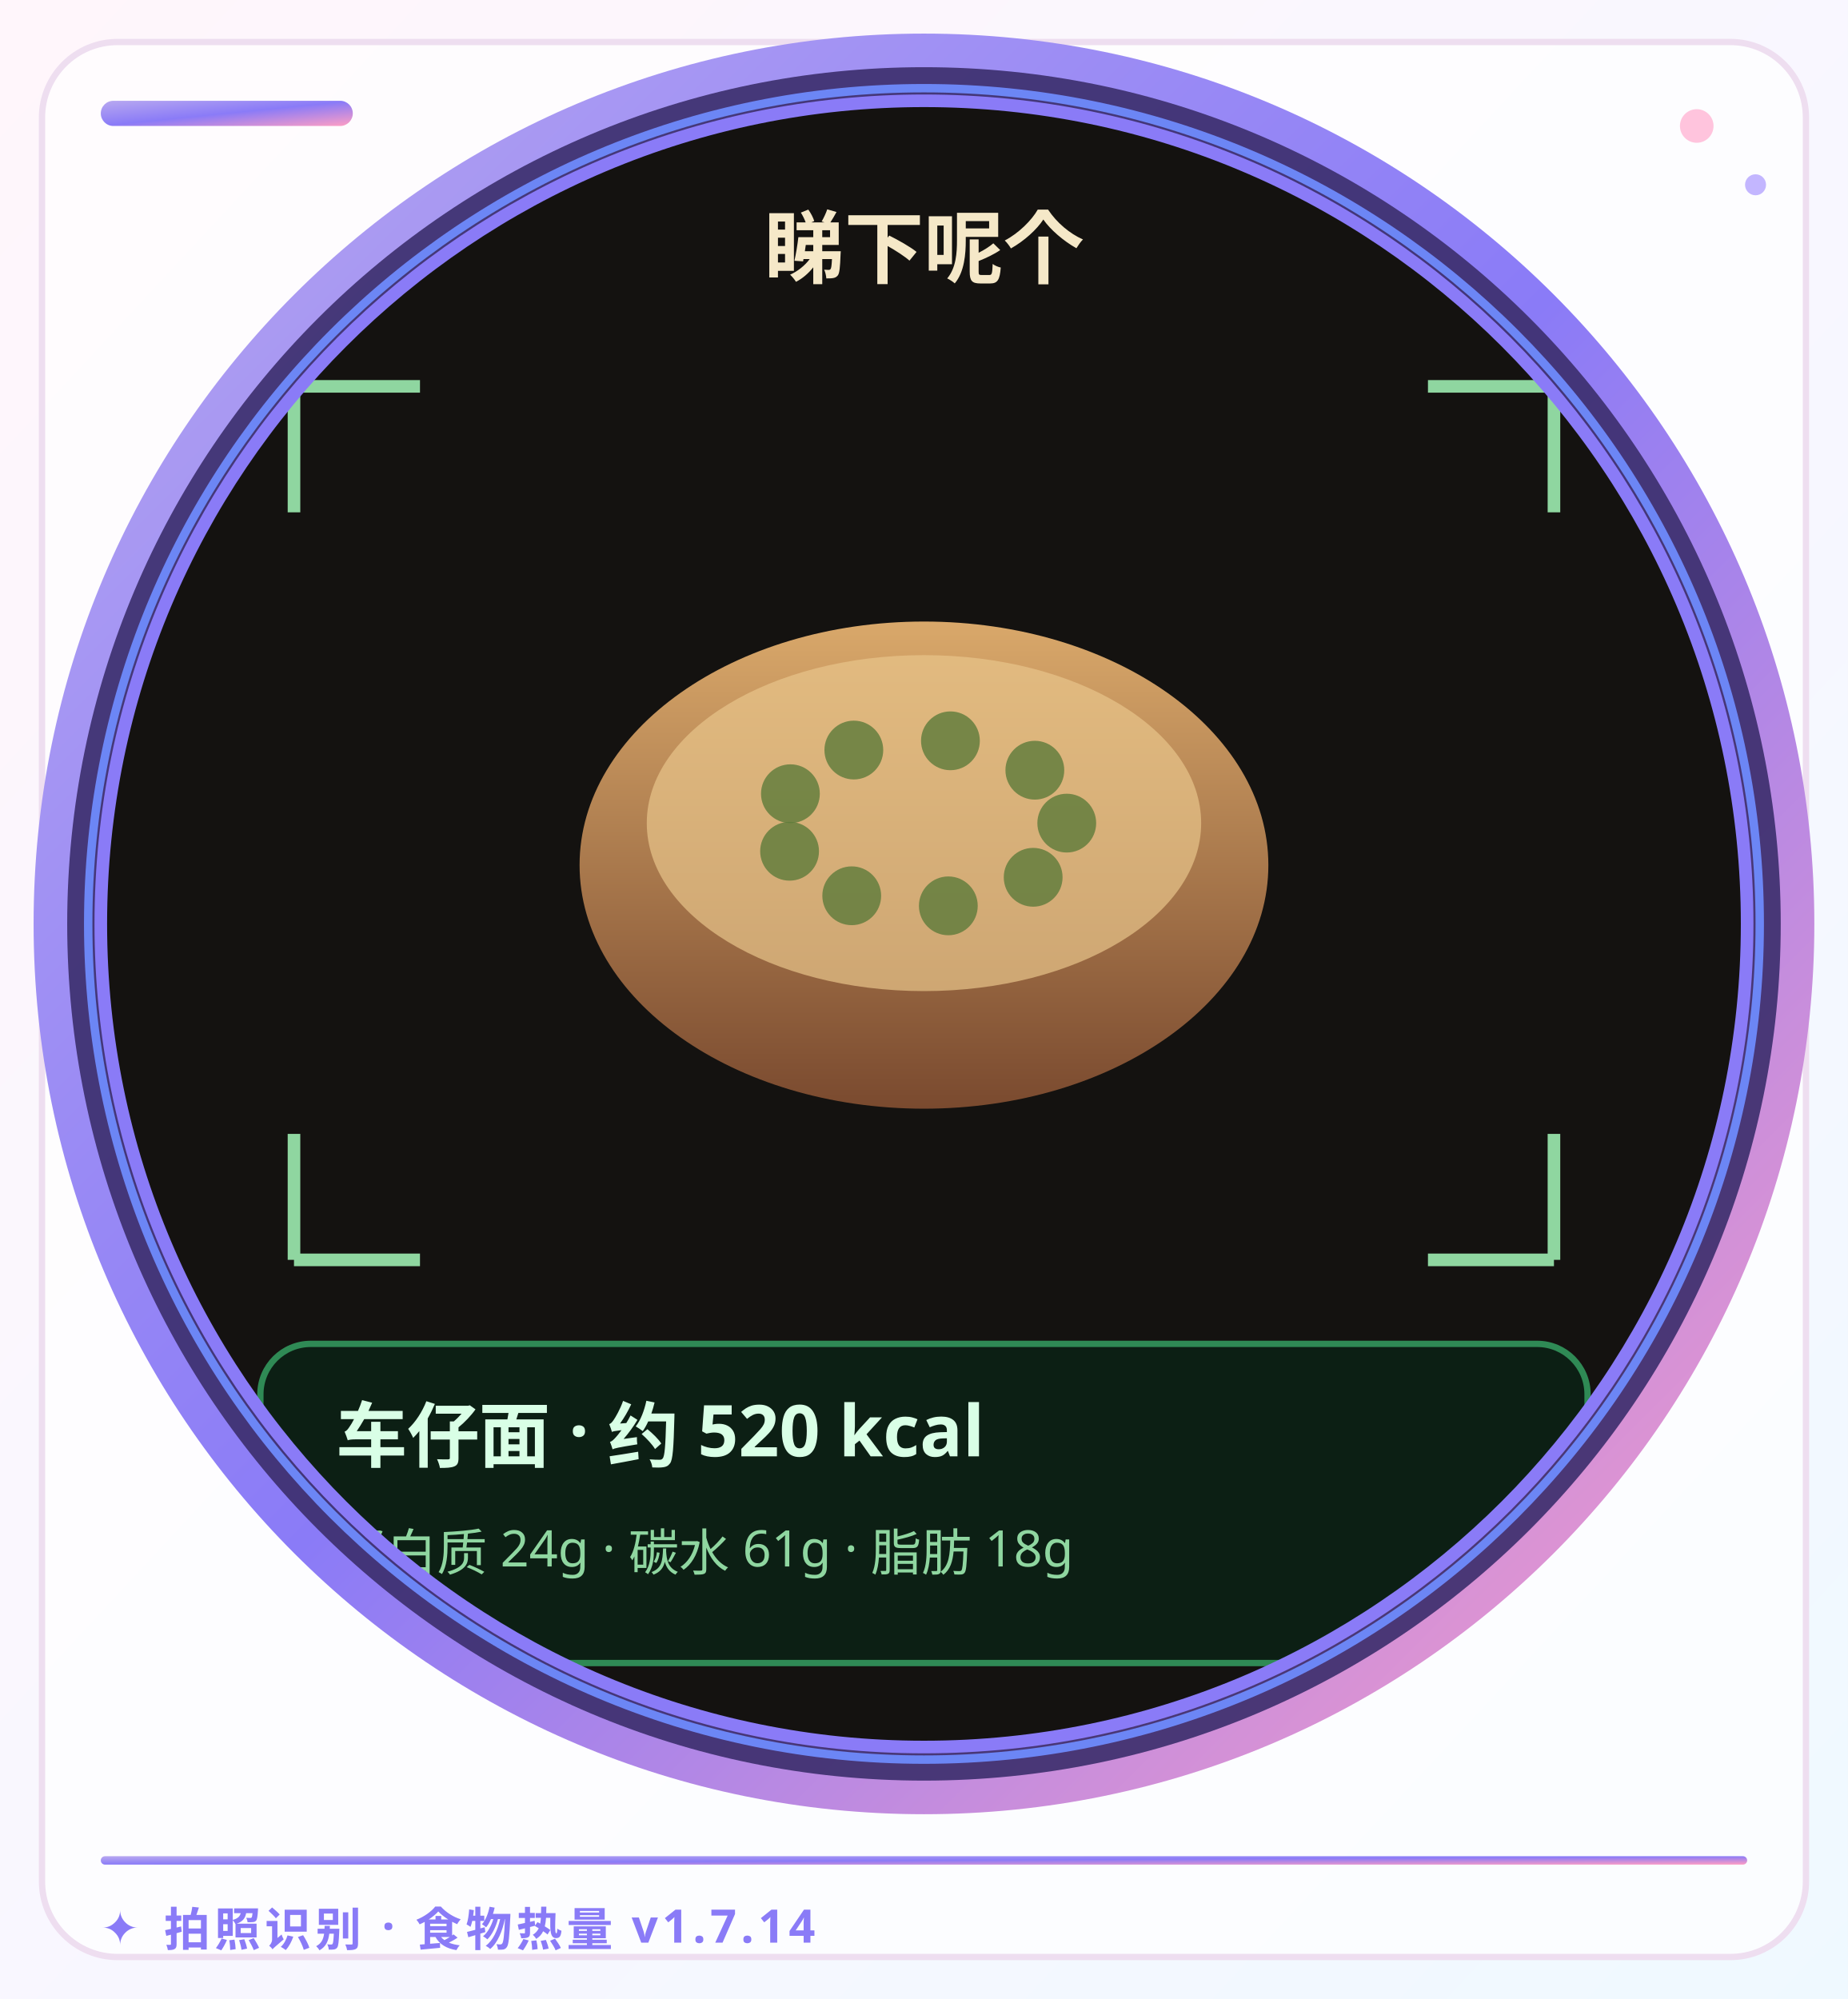
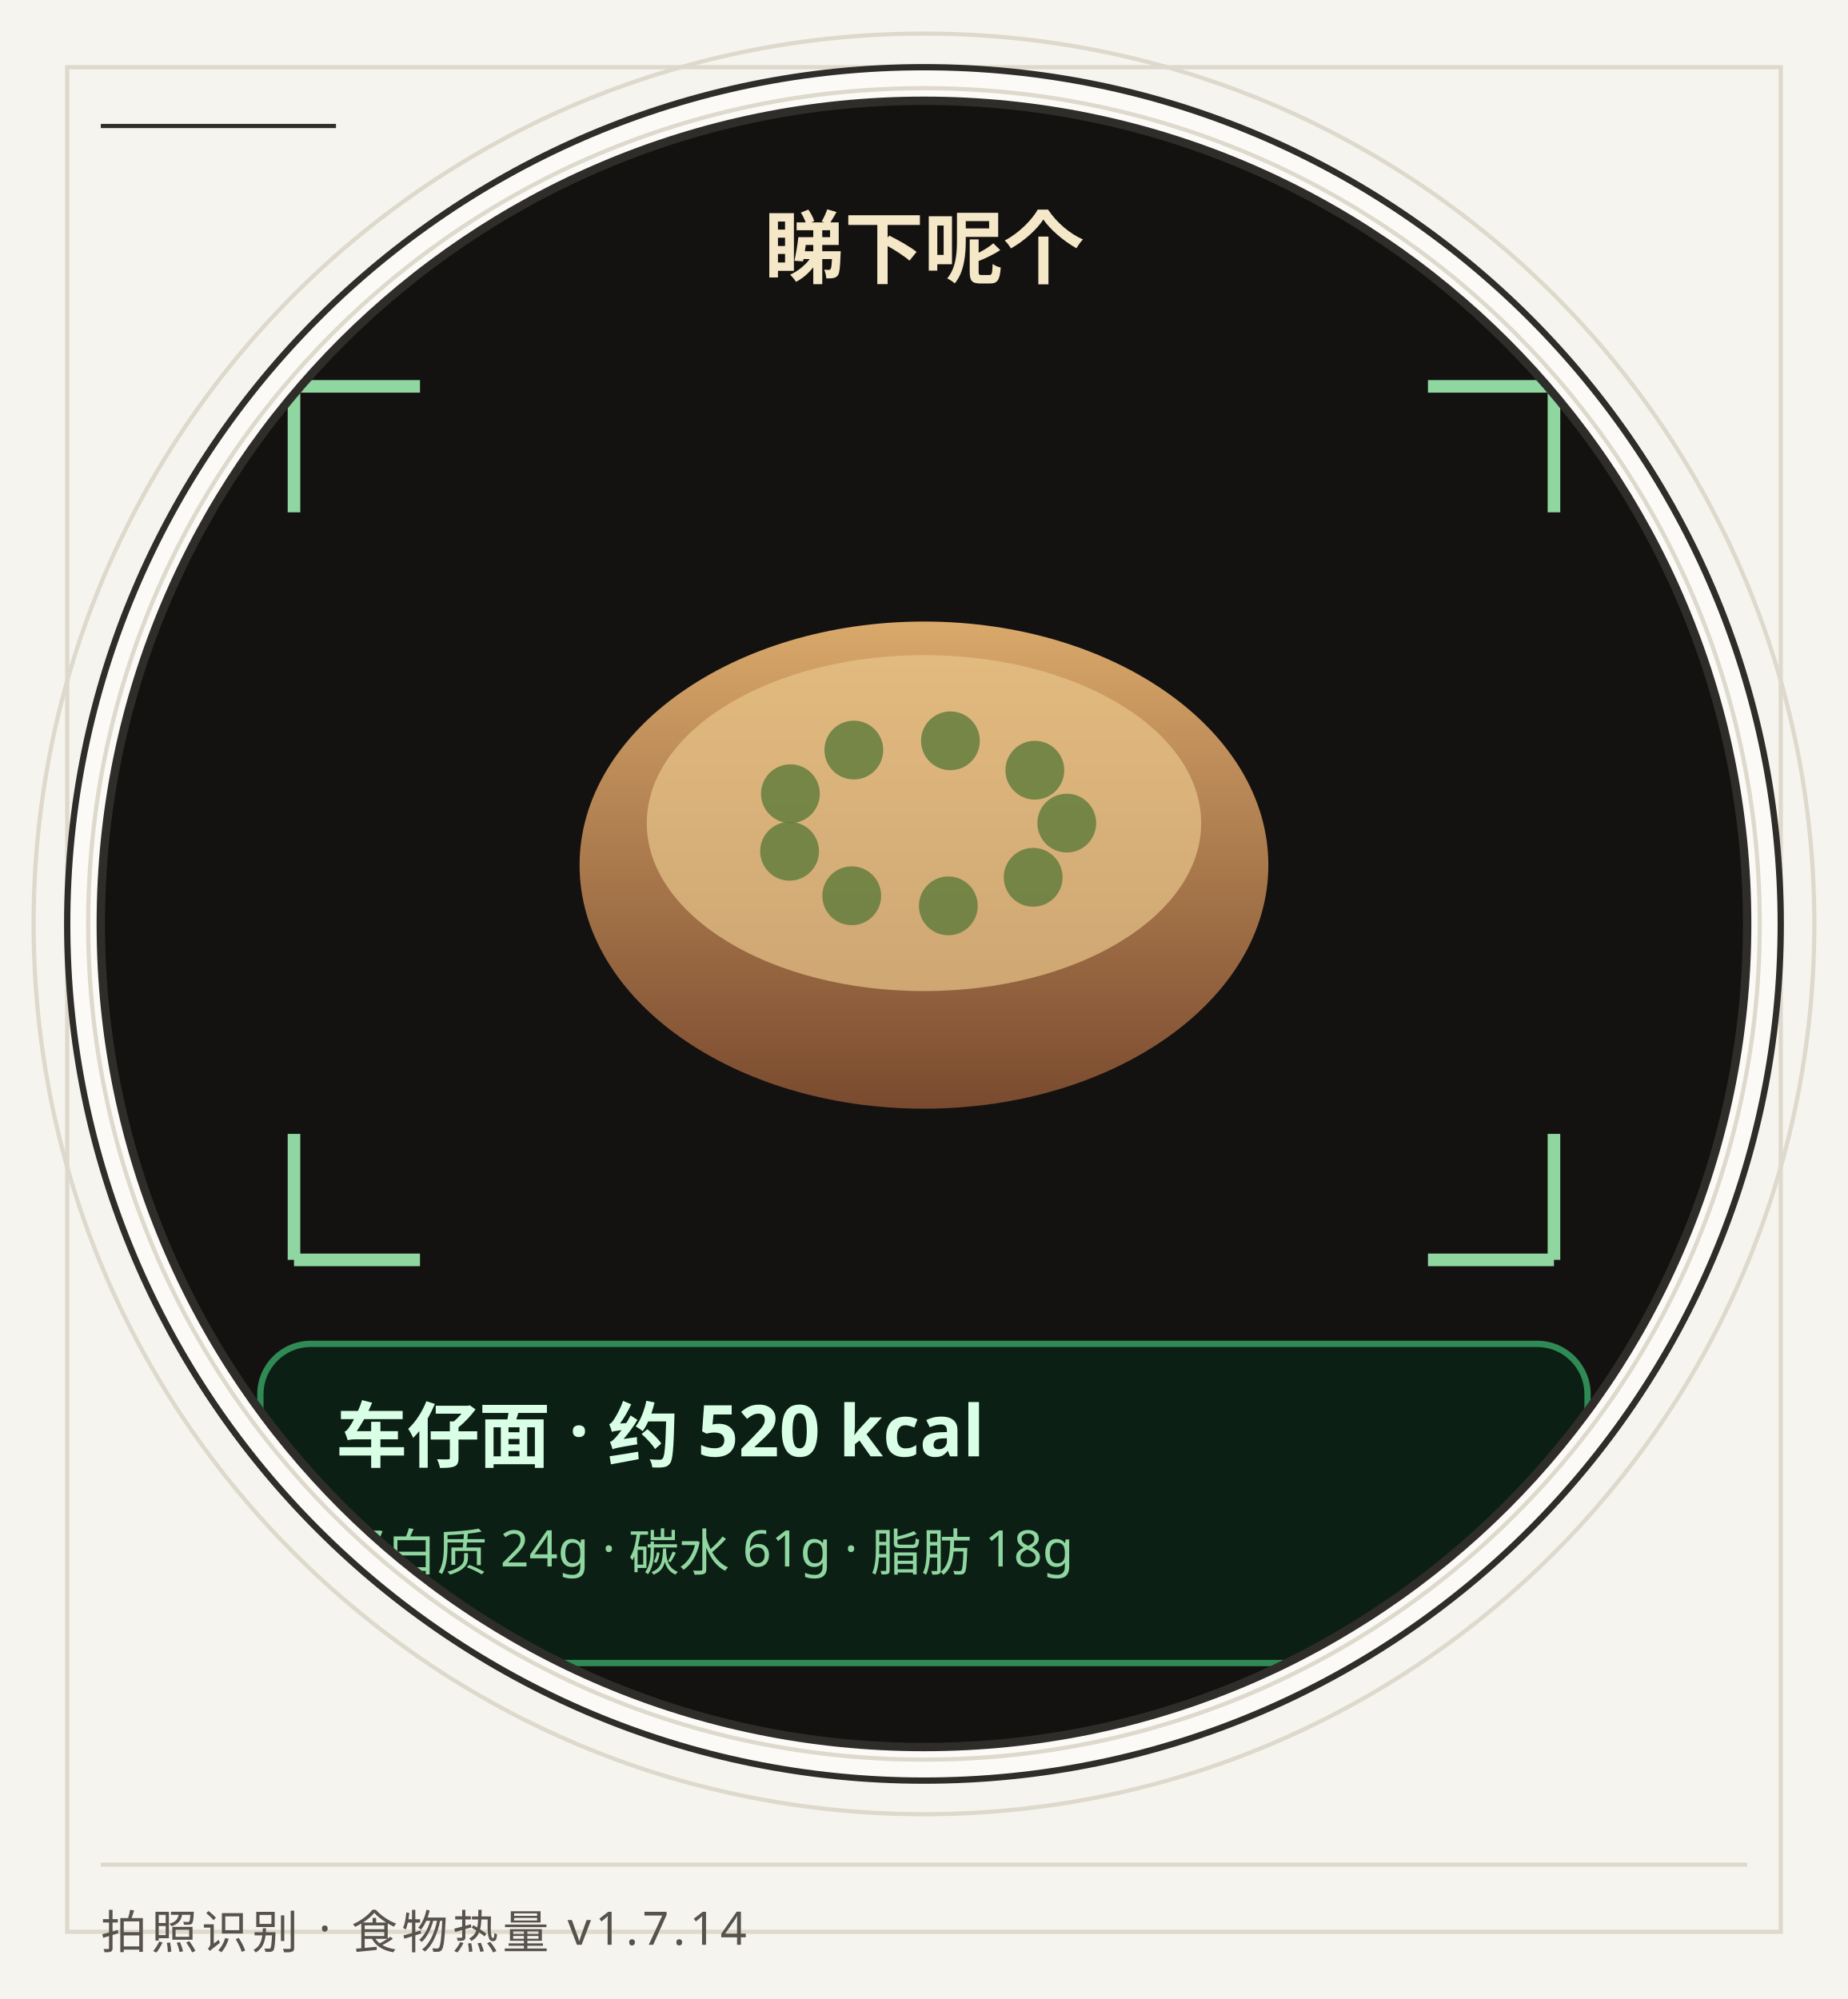
<svg xmlns="http://www.w3.org/2000/svg" viewBox="0 0 440 476" width="440" height="476" role="img" aria-label="拍照识别 · 食物热量 v1.7.14">
  <defs>
-     <linearGradient id="cardbg" x1="0" y1="0" x2="1" y2="1">
-       <stop offset="0%" stop-color="#fff6fb" />
-       <stop offset="55%" stop-color="#f8f7ff" />
-       <stop offset="100%" stop-color="#eff9ff" />
-     </linearGradient>
-     <linearGradient id="rim" x1="0" y1="0" x2="1" y2="1">
-       <stop offset="0%" stop-color="#b8a8f0" />
-       <stop offset="50%" stop-color="#8a7bf7" />
-       <stop offset="100%" stop-color="#ff9ec4" />
-     </linearGradient>
    <clipPath id="scr">
      <circle cx="220" cy="220" r="196" />
    </clipPath>
  </defs>
-   <rect width="440" height="476" fill="url(#cardbg)" />
-   <rect x="10" y="10" width="420" height="456" rx="18" fill="#ffffff" fill-opacity=".72" stroke="#eedef0" stroke-width="1.5" />
-   <rect x="24" y="24" width="60" height="6" rx="3" fill="url(#rim)" />
-   <circle cx="404" cy="30" r="4" fill="#ffc4dd" />
-   <circle cx="418" cy="44" r="2.5" fill="#c3b6ff" />
-   <circle cx="220" cy="220" r="212" fill="url(#rim)" />
-   <circle cx="220" cy="220" r="204" fill="#3b2d6b" opacity=".9" />
-   <circle cx="220" cy="220" r="199" fill="none" stroke="#6c86f5" stroke-width="2" />
+   <rect width="440" height="476" fill="#f6f4ee" />
+   <rect x="16" y="16" width="408" height="444" fill="none" stroke="#ded9cd" stroke-width="1" />
+   <line x1="24" y1="30" x2="80" y2="30" stroke="#2f2d29" stroke-width="1" />
+   <circle cx="220" cy="220" r="212" fill="none" stroke="#ded9cd" stroke-width="1" />
+   <circle cx="220" cy="220" r="204" fill="#fbfaf6" stroke="#2f2d29" stroke-width="1.5" />
+   <circle cx="220" cy="220" r="199" fill="none" stroke="#ded9cd" stroke-width="1" />
  <g clip-path="url(#scr)">
    <rect x="0" y="0" width="440" height="440" fill="#141210" />
    <text x="220" y="66" text-anchor="middle" font-family="'Microsoft YaHei','PingFang SC',sans-serif" font-size="19" font-weight="bold" fill="#f5e8c8">睇下呢个</text>
    <line x1="70" y1="92" x2="70" y2="122" stroke="#8fd6a0" stroke-width="3" />
    <line x1="70" y1="92" x2="100" y2="92" stroke="#8fd6a0" stroke-width="3" />
    <line x1="370" y1="92" x2="370" y2="122" stroke="#8fd6a0" stroke-width="3" />
    <line x1="370" y1="92" x2="340" y2="92" stroke="#8fd6a0" stroke-width="3" />
    <line x1="70" y1="300" x2="70" y2="270" stroke="#8fd6a0" stroke-width="3" />
    <line x1="70" y1="300" x2="100" y2="300" stroke="#8fd6a0" stroke-width="3" />
    <line x1="370" y1="300" x2="370" y2="270" stroke="#8fd6a0" stroke-width="3" />
    <line x1="370" y1="300" x2="340" y2="300" stroke="#8fd6a0" stroke-width="3" />
    <defs>
      <linearGradient id="food" x1="0" y1="0" x2="0" y2="1">
        <stop offset="0" stop-color="#d9a86a" />
        <stop offset="1" stop-color="#7a4a2f" />
      </linearGradient>
    </defs>
    <ellipse cx="220" cy="206" rx="82" ry="58" fill="url(#food)" />
    <ellipse cx="220" cy="196" rx="66" ry="40" fill="#e8c48a" opacity=".7" />
    <circle cx="254.0" cy="196.0" r="7" fill="#5c7a3a" opacity=".8" />
    <circle cx="246.0" cy="208.9" r="7" fill="#5c7a3a" opacity=".8" />
    <circle cx="225.8" cy="215.7" r="7" fill="#5c7a3a" opacity=".8" />
    <circle cx="202.8" cy="213.3" r="7" fill="#5c7a3a" opacity=".8" />
    <circle cx="188.0" cy="202.7" r="7" fill="#5c7a3a" opacity=".8" />
    <circle cx="188.2" cy="189.0" r="7" fill="#5c7a3a" opacity=".8" />
    <circle cx="203.3" cy="178.6" r="7" fill="#5c7a3a" opacity=".8" />
    <circle cx="226.3" cy="176.4" r="7" fill="#5c7a3a" opacity=".8" />
    <circle cx="246.4" cy="183.4" r="7" fill="#5c7a3a" opacity=".8" />
    <rect x="62" y="320" width="316" height="76" rx="12" fill="#0c1f14" stroke="#2f8a55" stroke-width="1.5" />
    <text x="80" y="348" font-family="'Microsoft YaHei','PingFang SC',sans-serif" font-size="17" font-weight="bold" fill="#d9ffe6">车仔面 · 约 520 kcal</text>
    <text x="80" y="374" font-family="'Microsoft YaHei','PingFang SC',sans-serif" font-size="12" fill="#8fd6a0">蛋白质 24g · 碳水 61g · 脂肪 18g</text>
  </g>
-   <circle cx="220" cy="220" r="196" fill="none" stroke="#8a7bf7" stroke-width="3" />
-   <rect x="24" y="442" width="392" height="2" rx="1" fill="url(#rim)" />
-   <text x="24" y="463" text-anchor="start" font-family="'Microsoft YaHei','PingFang SC',sans-serif" font-size="11" font-weight="bold" letter-spacing="1" fill="#8a7bf7">✦ 拍照识别 · 食物热量 v1.7.14</text>
+   <circle cx="220" cy="220" r="196" fill="none" stroke="#2f2d29" stroke-width="2" />
+   <line x1="24" y1="444" x2="416" y2="444" stroke="#ded9cd" stroke-width="1" />
+   <text x="24" y="464" text-anchor="start" font-family="'Microsoft YaHei','PingFang SC',sans-serif" font-size="11" letter-spacing="1" fill="#57534c">拍照识别 · 食物热量 v1.7.14</text>
</svg>
